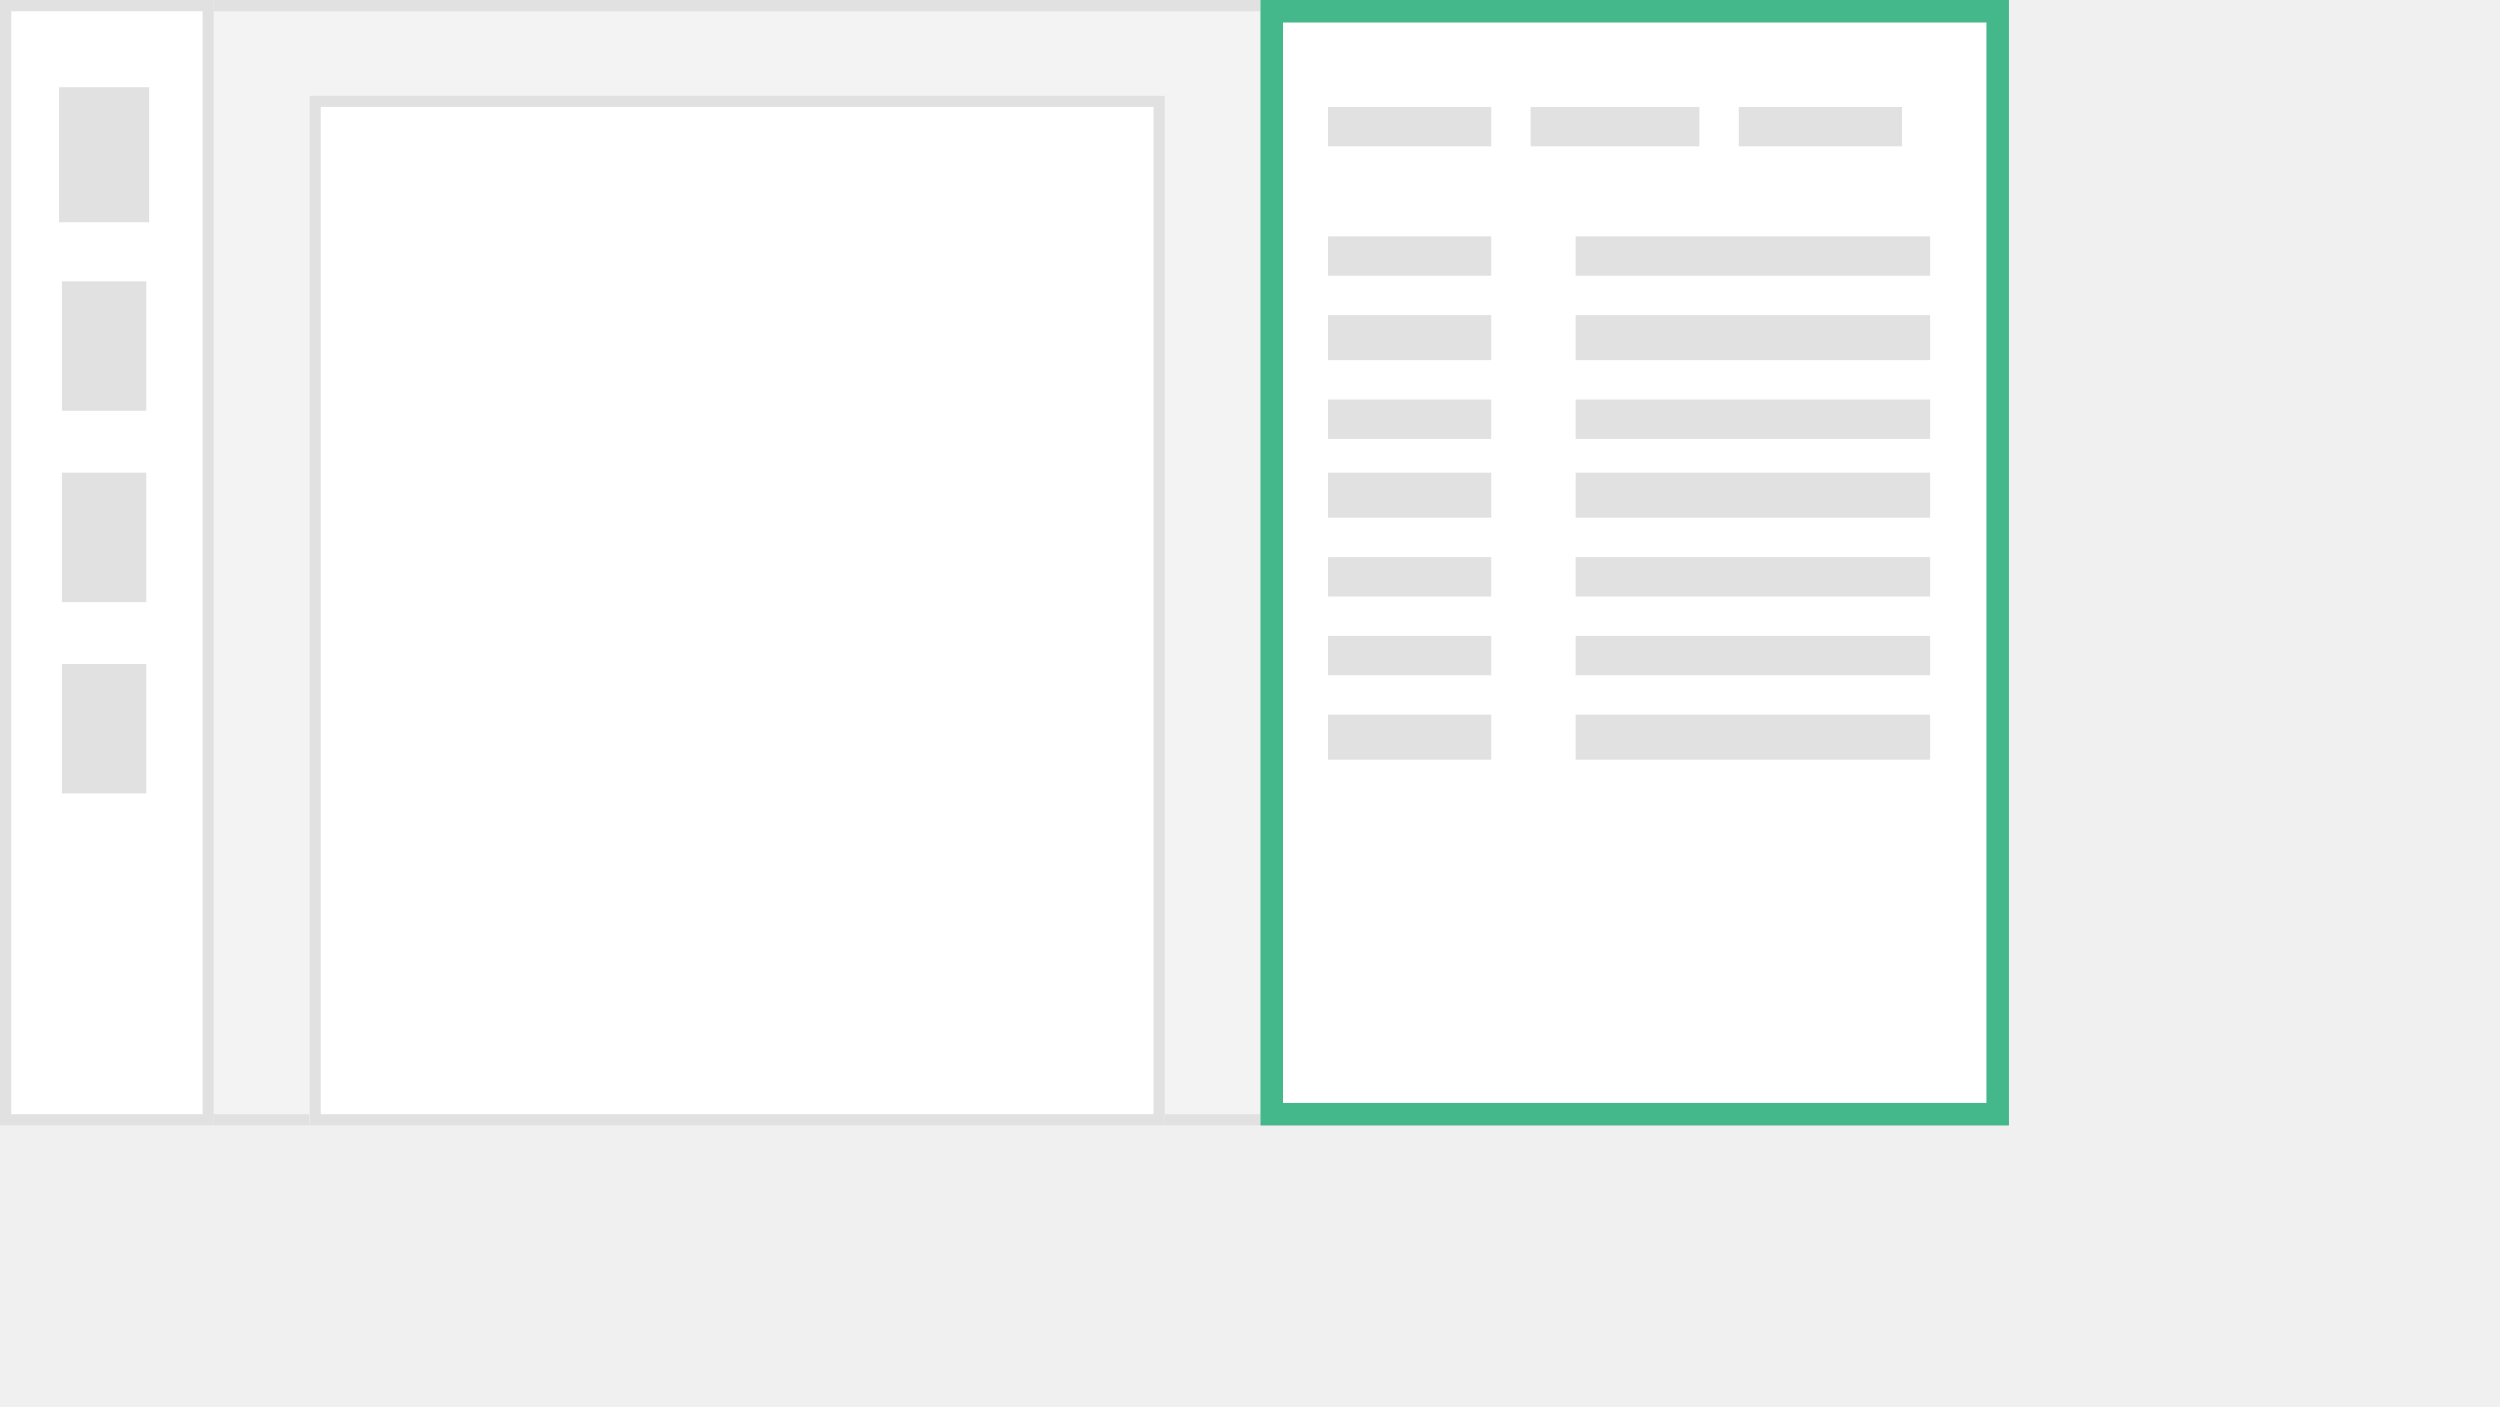
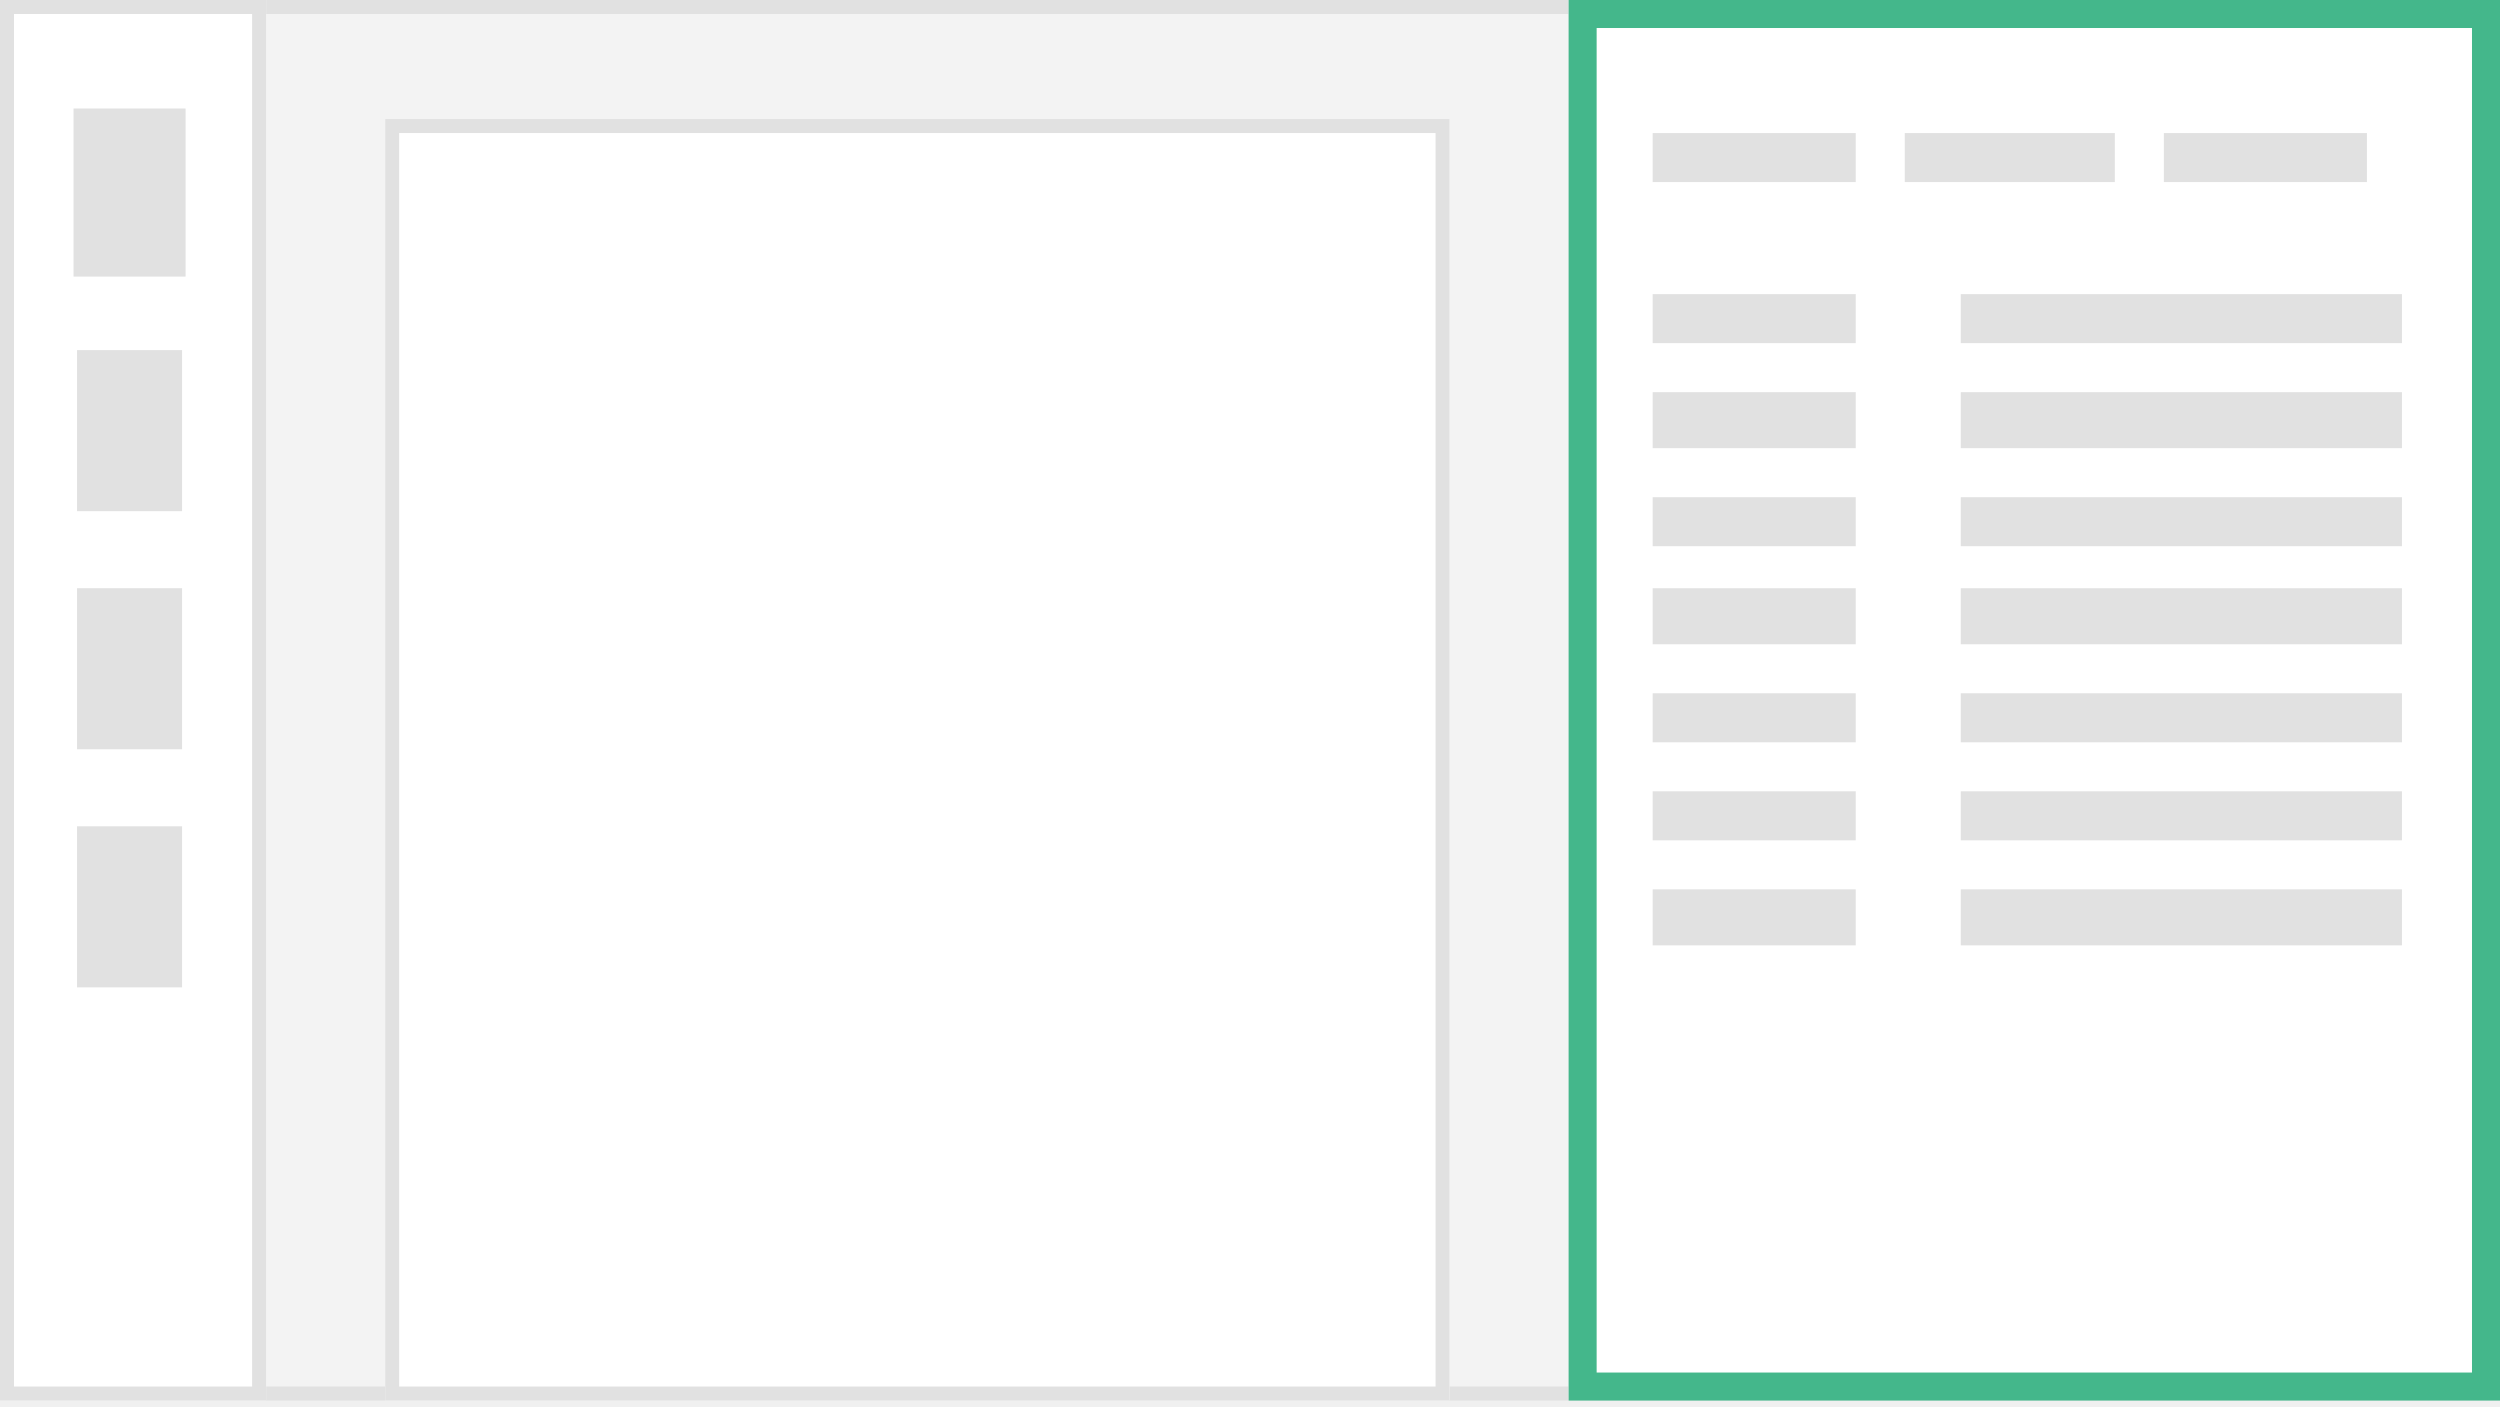
<svg xmlns="http://www.w3.org/2000/svg" width="224" height="126" viewBox="0 0 224 126" fill="none">
-   <path d="M0 0H180V100.84H0V0Z" fill="#F3F3F3" />
-   <path fill-rule="evenodd" clip-rule="evenodd" d="M178.992 1.008H1.008V99.832H178.992V1.008ZM0 0V100.84H180V0H0Z" fill="#E1E1E1" />
-   <path d="M112.941 0H180V100.84H112.941V0Z" fill="white" />
-   <path fill-rule="evenodd" clip-rule="evenodd" d="M178.992 1.008H113.95V99.832H178.992V1.008ZM112.941 0V100.84H180V0H112.941Z" fill="#E1E1E1" />
-   <path d="M0 0H19.16V100.84H0V0Z" fill="white" />
-   <path fill-rule="evenodd" clip-rule="evenodd" d="M18.151 1.008H1.008V99.832H18.151V1.008ZM0 0V100.84H19.16V0H0Z" fill="#E1E1E1" />
-   <path d="M27.731 8.571H104.37V100.84H27.731V8.571Z" fill="white" />
-   <path fill-rule="evenodd" clip-rule="evenodd" d="M103.361 9.58H28.74V99.832H103.361V9.58ZM27.731 8.571V100.84H104.37V8.571H27.731Z" fill="#E1E1E1" />
-   <path d="M5.546 8.066H13.109V19.663H5.546V8.066Z" fill="#E1E1E1" />
-   <path fill-rule="evenodd" clip-rule="evenodd" d="M5.294 7.814H13.361V19.915H5.294V7.814ZM5.798 8.319V19.411H12.857V8.319H5.798Z" fill="#E1E1E1" />
-   <path d="M5.546 25.209H13.109V36.806H5.546V25.209Z" fill="#E1E1E1" />
-   <path d="M5.546 42.352H13.109V53.949H5.546V42.352Z" fill="#E1E1E1" />
-   <path d="M5.546 59.495H13.109V71.092H5.546V59.495Z" fill="#E1E1E1" />
-   <path d="M118.992 21.177H133.614V24.706H118.992V21.177Z" fill="#E1E1E1" />
-   <path d="M118.992 9.58H133.614V13.11H118.992V9.58Z" fill="#E1E1E1" />
-   <path d="M137.143 9.58H152.269V13.11H137.143V9.58Z" fill="#E1E1E1" />
-   <path d="M155.798 9.58H170.42V13.11H155.798V9.58Z" fill="#E1E1E1" />
-   <path d="M118.992 28.235H133.614V32.269H118.992V28.235Z" fill="#E1E1E1" />
-   <path d="M118.992 35.798H133.614V39.327H118.992V35.798Z" fill="#E1E1E1" />
-   <path d="M118.992 42.352H133.614V46.386H118.992V42.352Z" fill="#E1E1E1" />
-   <path d="M118.992 49.916H133.614V53.445H118.992V49.916Z" fill="#E1E1E1" />
-   <path d="M118.992 56.975H133.614V60.504H118.992V56.975Z" fill="#E1E1E1" />
-   <path d="M118.992 64.033H133.614V68.067H118.992V64.033Z" fill="#E1E1E1" />
-   <path d="M141.177 21.177H172.941V24.706H141.177V21.177Z" fill="#E1E1E1" />
-   <path d="M141.177 28.235H172.941V32.269H141.177V28.235Z" fill="#E1E1E1" />
-   <path d="M141.177 35.798H172.941V39.327H141.177V35.798Z" fill="#E1E1E1" />
-   <path d="M141.177 42.352H172.941V46.386H141.177V42.352Z" fill="#E1E1E1" />
-   <path d="M141.177 49.916H172.941V53.445H141.177V49.916Z" fill="#E1E1E1" />
-   <path d="M141.177 56.975H172.941V60.504H141.177V56.975Z" fill="#E1E1E1" />
-   <path d="M141.177 64.033H172.941V68.067H141.177V64.033Z" fill="#E1E1E1" />
-   <path fill-rule="evenodd" clip-rule="evenodd" d="M177.983 2.017H114.958V98.823H177.983V2.017ZM112.941 0V100.84H180V0H112.941Z" fill="#44B78B" />
+   <path d="M0 0H224V125.49H0V0Z" fill="#F3F3F3" />
+   <path fill-rule="evenodd" clip-rule="evenodd" d="M222.745 1.255H1.255V124.235H222.745V1.255ZM0 0V125.49H224V0H0Z" fill="#E1E1E1" />
+   <path d="M140.549 0H224V125.49H140.549V0Z" fill="white" />
+   <path fill-rule="evenodd" clip-rule="evenodd" d="M222.745 1.255H141.804V124.235H222.745V1.255ZM140.549 0V125.49H224V0H140.549Z" fill="#E1E1E1" />
+   <path d="M0 0H23.843V125.49H0V0Z" fill="white" />
+   <path fill-rule="evenodd" clip-rule="evenodd" d="M22.588 1.255H1.255V124.235H22.588V1.255ZM0 0V125.49H23.843V0H0Z" fill="#E1E1E1" />
+   <path d="M34.51 10.666H129.882V125.49H34.51V10.666Z" fill="white" />
+   <path fill-rule="evenodd" clip-rule="evenodd" d="M128.627 11.921H35.765V124.235H128.627V11.921ZM34.51 10.666V125.49H129.882V10.666H34.51Z" fill="#E1E1E1" />
+   <path d="M6.902 10.035H16.314V24.466H6.902V10.035Z" fill="#E1E1E1" />
+   <path fill-rule="evenodd" clip-rule="evenodd" d="M6.588 9.723H16.628V24.782H6.588V9.723ZM7.216 10.35V24.154H16V10.35H7.216Z" fill="#E1E1E1" />
+   <path d="M6.902 31.37H16.314V45.801H6.902V31.37Z" fill="#E1E1E1" />
+   <path d="M6.902 52.704H16.314V67.135H6.902V52.704Z" fill="#E1E1E1" />
+   <path d="M6.902 74.036H16.314V88.468H6.902V74.036Z" fill="#E1E1E1" />
+   <path d="M148.079 26.354H166.275V30.746H148.079V26.354Z" fill="#E1E1E1" />
+   <path d="M148.079 11.922H166.275V16.314H148.079V11.922Z" fill="#E1E1E1" />
+   <path d="M170.667 11.922H189.49V16.314H170.667V11.922Z" fill="#E1E1E1" />
+   <path d="M193.882 11.922H212.078V16.314H193.882V11.922Z" fill="#E1E1E1" />
+   <path d="M148.079 35.138H166.275V40.157H148.079V35.138Z" fill="#E1E1E1" />
+   <path d="M148.079 44.548H166.275V48.94H148.079V44.548Z" fill="#E1E1E1" />
+   <path d="M148.079 52.707H166.275V57.727H148.079V52.707Z" fill="#E1E1E1" />
+   <path d="M148.079 62.118H166.275V66.51H148.079V62.118Z" fill="#E1E1E1" />
+   <path d="M148.079 70.901H166.275V75.293H148.079V70.901Z" fill="#E1E1E1" />
+   <path d="M148.079 79.686H166.275V84.705H148.079V79.686Z" fill="#E1E1E1" />
+   <path d="M175.686 26.354H215.215V30.746H175.686V26.354Z" fill="#E1E1E1" />
+   <path d="M175.686 35.138H215.215V40.157H175.686V35.138Z" fill="#E1E1E1" />
+   <path d="M175.686 44.548H215.215V48.94H175.686V44.548Z" fill="#E1E1E1" />
+   <path d="M175.686 52.707H215.215V57.727H175.686V52.707Z" fill="#E1E1E1" />
+   <path d="M175.686 62.118H215.215V66.51H175.686V62.118Z" fill="#E1E1E1" />
+   <path d="M175.686 70.901H215.215V75.293H175.686V70.901Z" fill="#E1E1E1" />
+   <path d="M175.686 79.686H215.215V84.705H175.686V79.686Z" fill="#E1E1E1" />
+   <path fill-rule="evenodd" clip-rule="evenodd" d="M221.49 2.51H143.059V122.98H221.49V2.51ZM140.549 0V125.49H224V0H140.549Z" fill="#44B78B" />
</svg>
